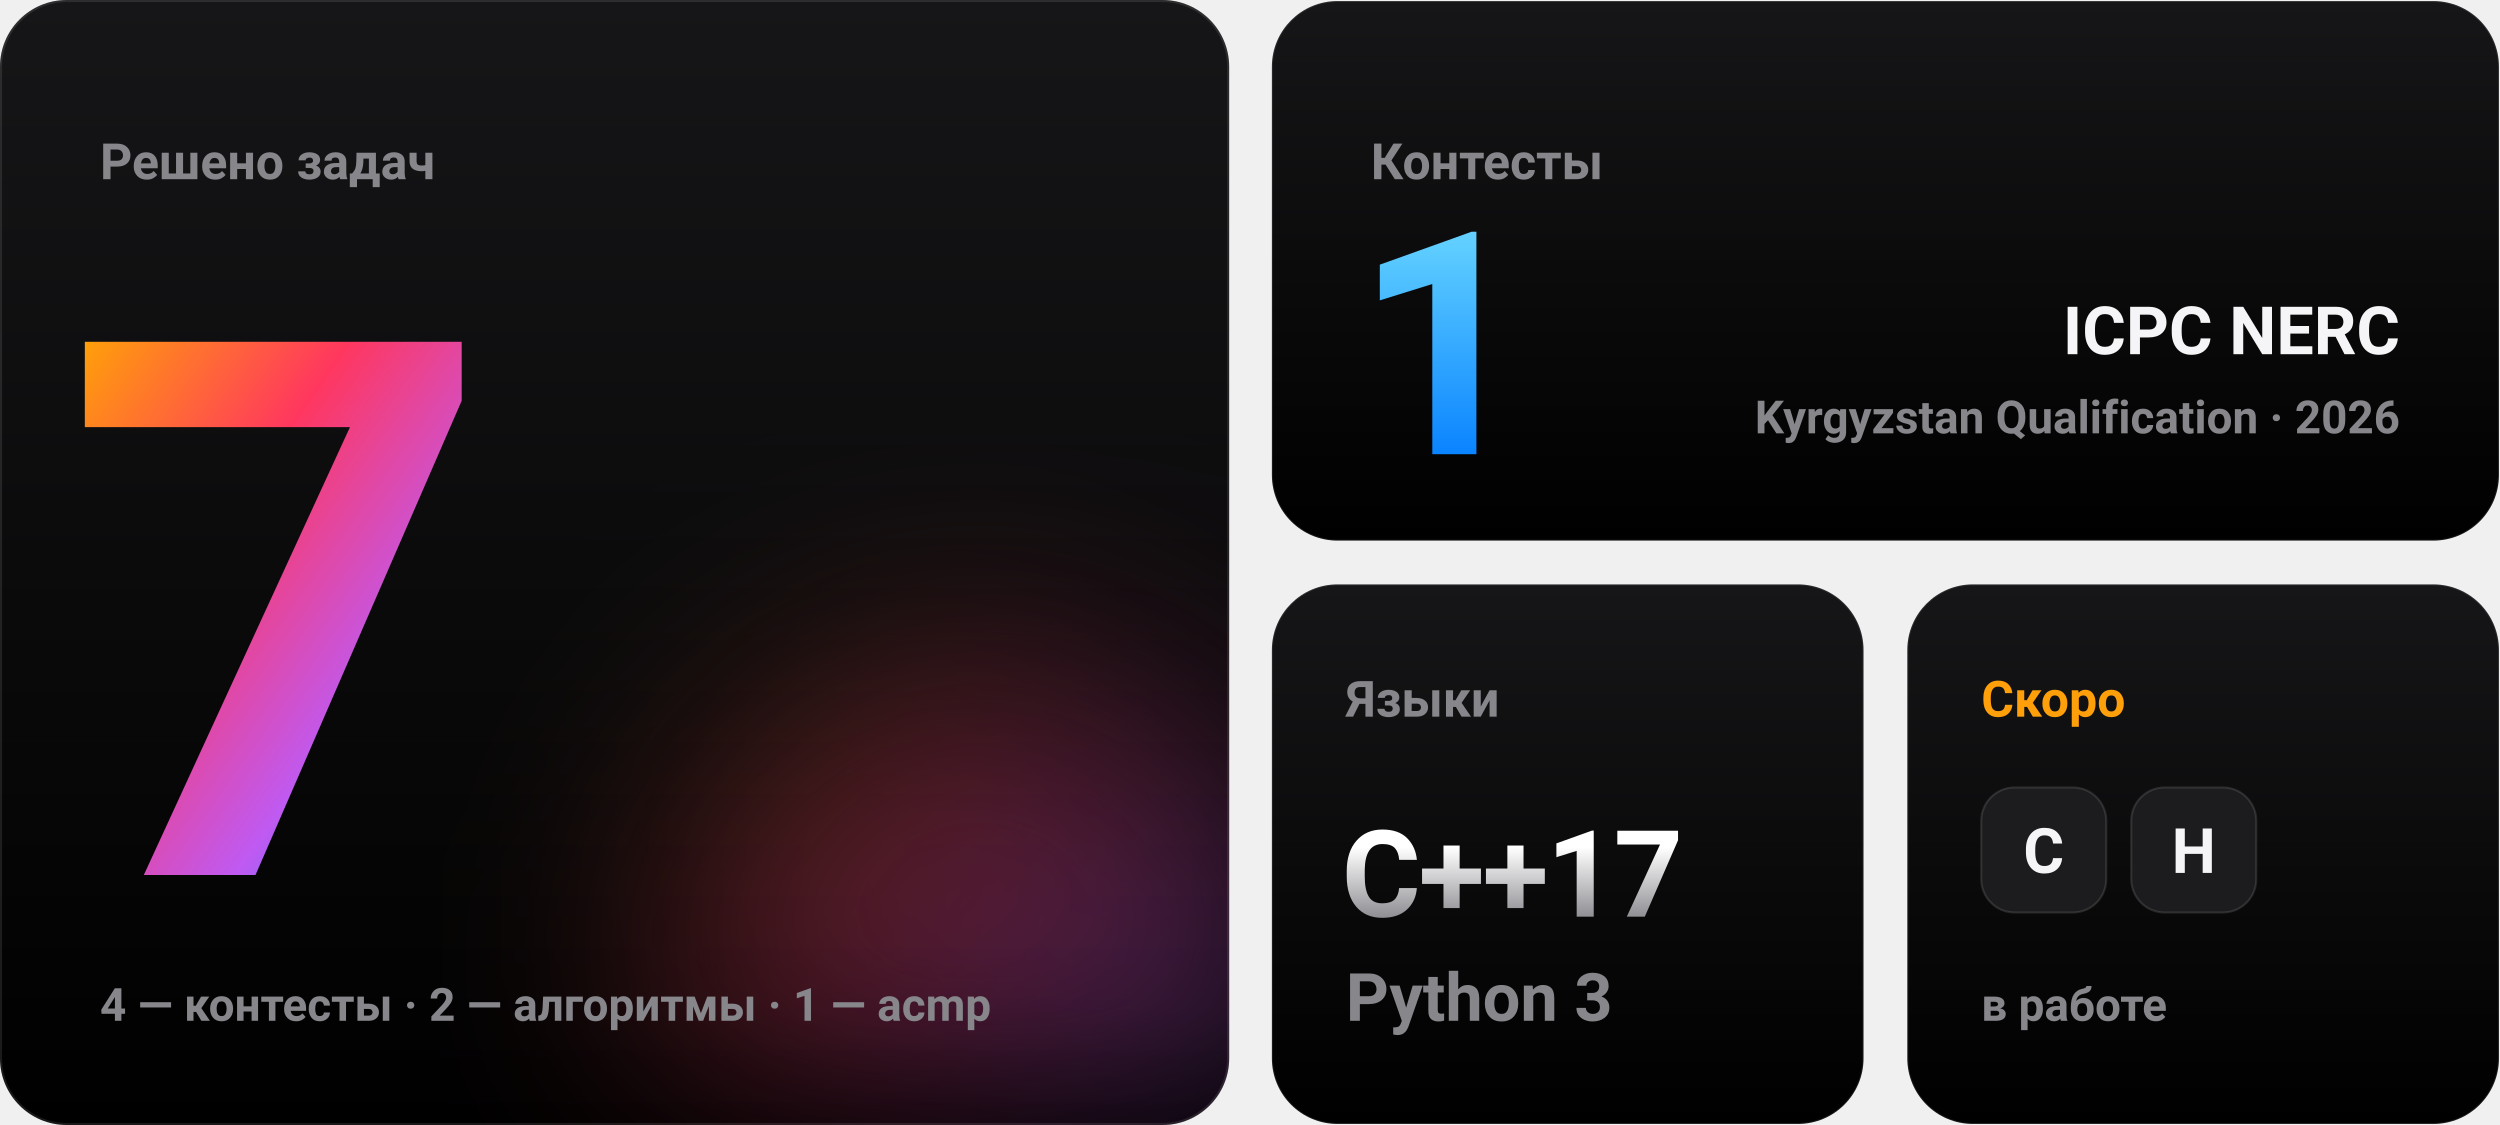
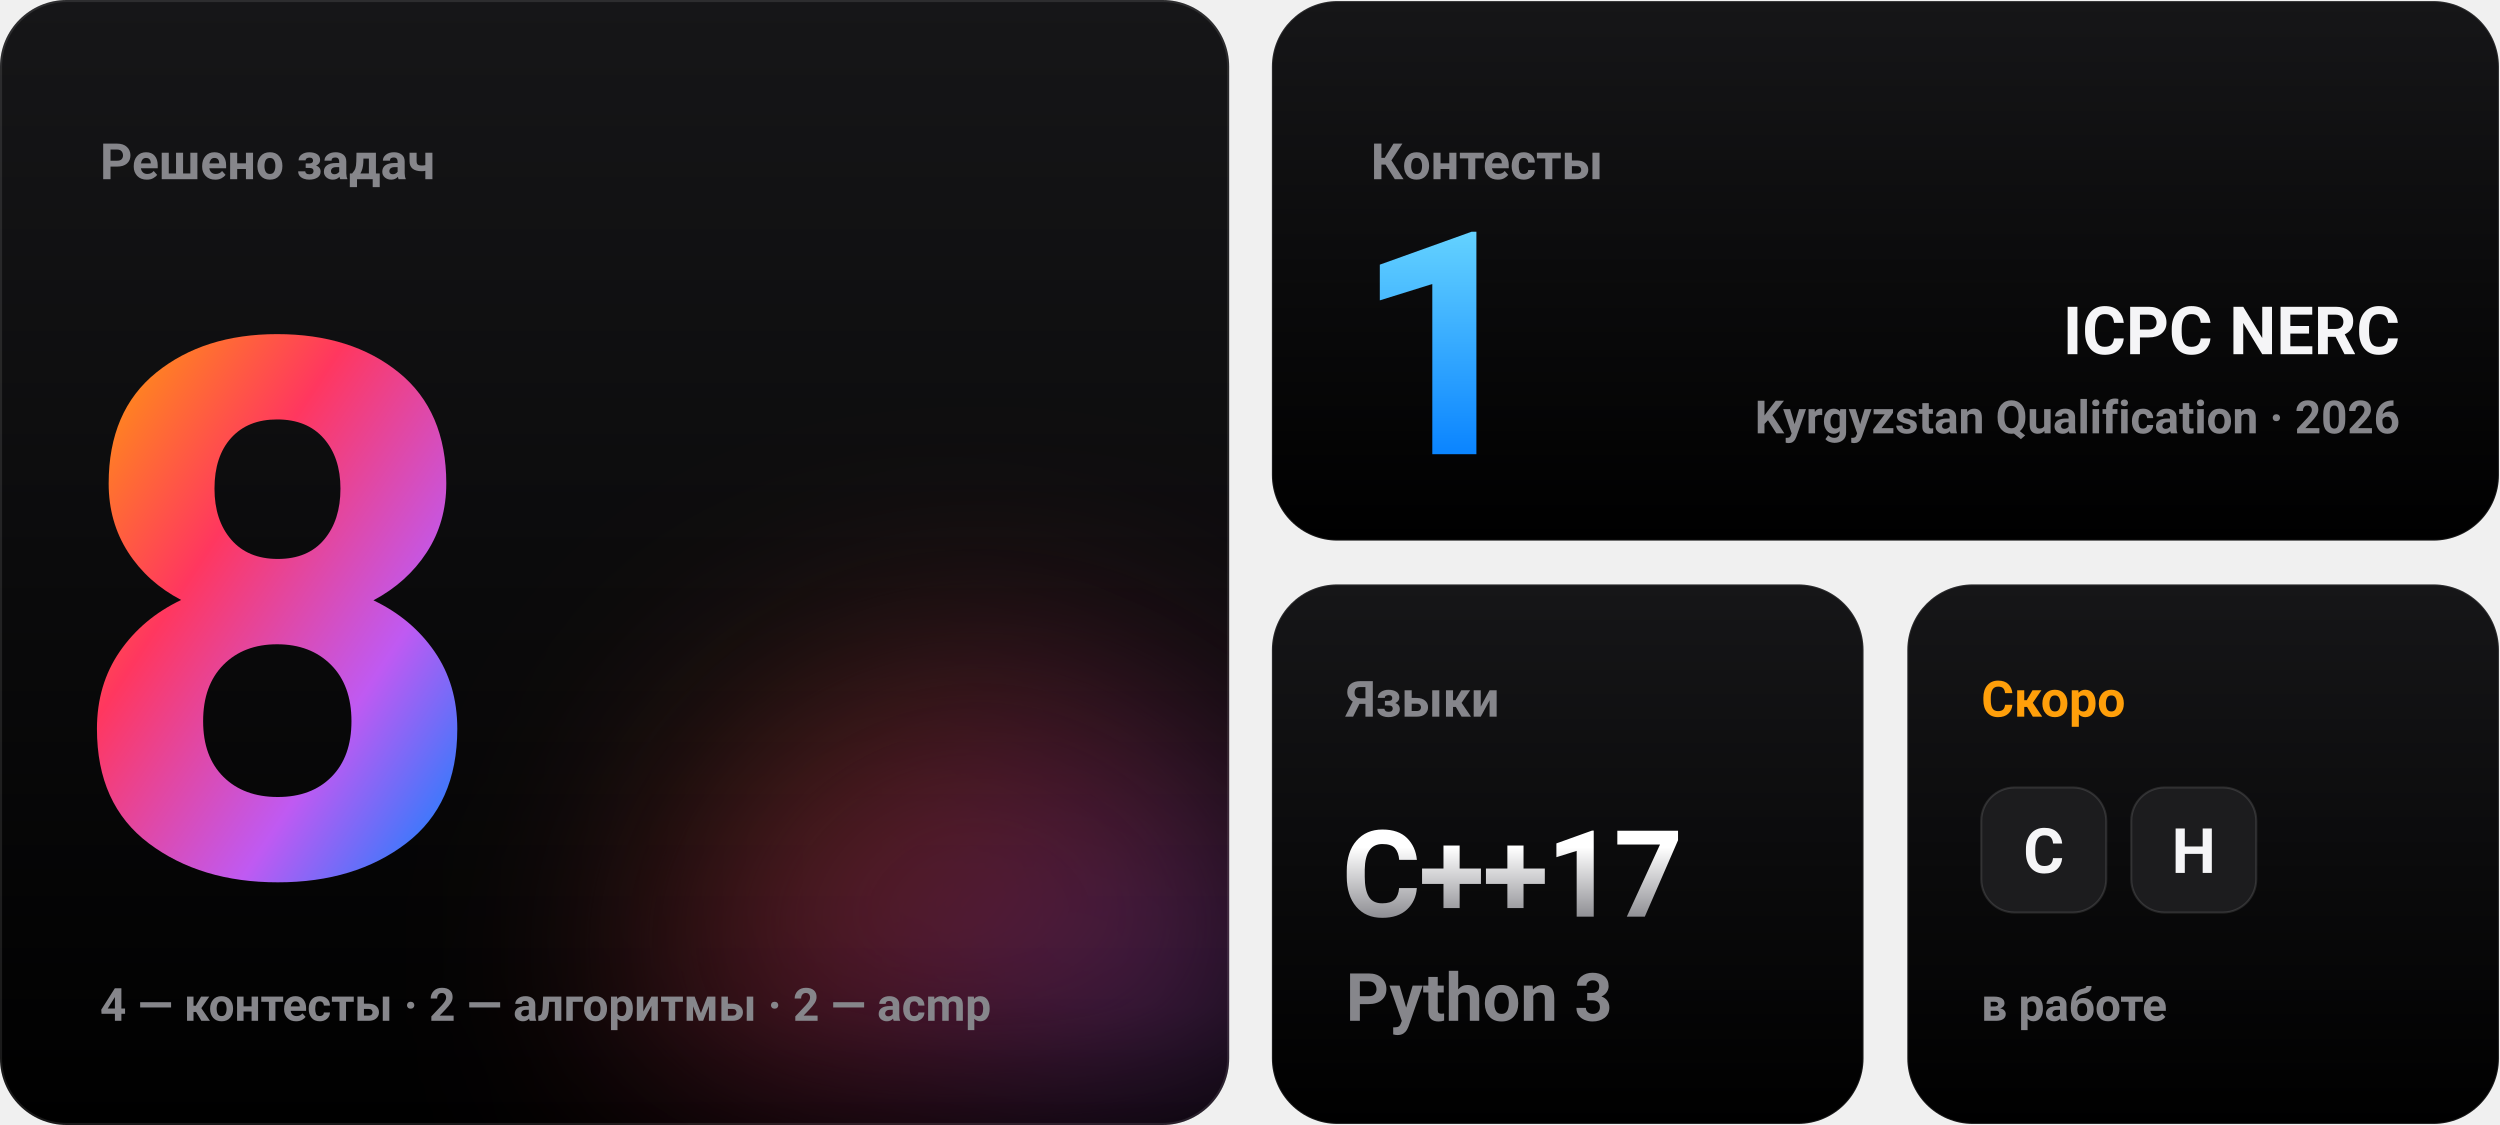
- <svg xmlns="http://www.w3.org/2000/svg" width="1200" height="540" viewBox="0 0 1200 540" role="img" aria-label="Решено задач: 7 (4 с контестов, 2 из алгоритмов, 1 с acmp). Контестов: 1. Скоро: C, H.">
+ <svg xmlns="http://www.w3.org/2000/svg" width="1200" height="540" viewBox="0 0 1200 540" role="img" aria-label="Решено задач: 8 (4 с контестов, 2 из алгоритмов, 2 с acmp). Контестов: 1. Скоро: C, H.">
  <defs>
    <linearGradient id="ai" x1="0" y1="0" x2="1" y2="1">
      <stop offset="0" stop-color="#ff9f0a" />
      <stop offset="0.35" stop-color="#ff375f" />
      <stop offset="0.7" stop-color="#bf5af2" />
      <stop offset="1" stop-color="#0a84ff" />
    </linearGradient>
    <linearGradient id="blue" x1="0" y1="0" x2="0" y2="1">
      <stop offset="0" stop-color="#64d2ff" />
      <stop offset="1" stop-color="#0a84ff" />
    </linearGradient>
    <linearGradient id="titanium" x1="0" y1="0" x2="0" y2="1">
      <stop offset="0.2" stop-color="#ffffff" />
      <stop offset="1" stop-color="#8e8e93" />
    </linearGradient>
    <linearGradient id="tile" x1="0" y1="0" x2="0" y2="1">
      <stop offset="0" stop-color="#161618" />
      <stop offset="1" stop-color="#000000" />
    </linearGradient>
    <filter id="blur" x="-100%" y="-100%" width="300%" height="300%">
      <feGaussianBlur stdDeviation="60" />
    </filter>
    <clipPath id="t1">
      <rect width="590" height="540" rx="32" />
    </clipPath>
  </defs>
  <g font-family="-apple-system, BlinkMacSystemFont, 'SF Pro Display', 'Segoe UI', Roboto, Helvetica, Arial, sans-serif">
    <g font-weight="600">
      <g clip-path="url(#t1)">
        <rect width="590" height="540" fill="url(#tile)" />
        <circle cx="470" cy="470" r="150" fill="url(#ai)" opacity="0.35" filter="url(#blur)" />
      </g>
      <rect x="0.5" y="0.5" width="589" height="539" rx="31.5" fill="none" stroke="#ffffff" stroke-opacity="0.1" />
      <text x="48" y="86" font-size="24" fill="#86868b">Решено задач</text>
      <g font-size="360" font-weight="700" letter-spacing="-10" fill="url(#ai)">
-         <text x="30" y="420" opacity="0">4<animate attributeName="opacity" values="0;1;0" keyTimes="0;0.000;0.250" calcMode="discrete" dur="0.8s" fill="freeze" />
+         <text x="30" y="420" opacity="0">5<animate attributeName="opacity" values="0;1;0" keyTimes="0;0.000;0.250" calcMode="discrete" dur="0.8s" fill="freeze" />
        </text>
-         <text x="30" y="420" opacity="0">5<animate attributeName="opacity" values="0;1;0" keyTimes="0;0.250;0.500" calcMode="discrete" dur="0.8s" fill="freeze" />
+         <text x="30" y="420" opacity="0">6<animate attributeName="opacity" values="0;1;0" keyTimes="0;0.250;0.500" calcMode="discrete" dur="0.8s" fill="freeze" />
        </text>
-         <text x="30" y="420" opacity="0">6<animate attributeName="opacity" values="0;1;0" keyTimes="0;0.500;0.750" calcMode="discrete" dur="0.8s" fill="freeze" />
+         <text x="30" y="420" opacity="0">7<animate attributeName="opacity" values="0;1;0" keyTimes="0;0.500;0.750" calcMode="discrete" dur="0.8s" fill="freeze" />
        </text>
-         <text x="30" y="420">7<animate attributeName="opacity" values="0;1" keyTimes="0;0.750" calcMode="discrete" dur="0.8s" fill="freeze" />
+         <text x="30" y="420">8<animate attributeName="opacity" values="0;1" keyTimes="0;0.750" calcMode="discrete" dur="0.8s" fill="freeze" />
        </text>
      </g>
-       <text x="48" y="490" font-size="22" fill="#86868b">4 — контесты  ·  2 — алгоритмы  ·  1 — acmp</text>
+       <text x="48" y="490" font-size="22" fill="#86868b">4 — контесты  ·  2 — алгоритмы  ·  2 — acmp</text>
      <rect x="610.5" y="0.5" width="589" height="259" rx="31.5" fill="url(#tile)" stroke="#ffffff" stroke-opacity="0.1" />
      <text x="658" y="86" font-size="24" fill="#86868b">Контесты</text>
      <text x="650" y="218" font-size="150" font-weight="700" letter-spacing="-4" fill="url(#blue)">1</text>
      <text x="1152" y="170" font-size="32" font-weight="700" fill="#f5f5f7" text-anchor="end">ICPC NERC</text>
      <text x="1152" y="208" font-size="22" fill="#86868b" text-anchor="end">Kyrgyzstan Qualification · 2026</text>
      <rect x="610.5" y="280.5" width="284" height="259" rx="31.5" fill="url(#tile)" stroke="#ffffff" stroke-opacity="0.1" />
      <text x="646" y="344" font-size="24" fill="#86868b">Языки</text>
      <text x="644" y="440" font-size="58" font-weight="700" letter-spacing="-1" fill="url(#titanium)">C++17</text>
      <text x="646" y="490" font-size="32" fill="#86868b">Python 3</text>
      <rect x="915.5" y="280.5" width="284" height="259" rx="31.5" fill="url(#tile)" stroke="#ffffff" stroke-opacity="0.1" />
      <text x="951" y="344" font-size="24" fill="#ff9f0a">Скоро</text>
      <rect x="951" y="378" width="60" height="60" rx="16" fill="#1c1c1e" stroke="#ffffff" stroke-opacity="0.12" />
      <text x="981" y="419" font-size="30" font-weight="700" fill="#f5f5f7" text-anchor="middle">C</text>
      <rect x="1023" y="378" width="60" height="60" rx="16" fill="#1c1c1e" stroke="#ffffff" stroke-opacity="0.12" />
      <text x="1053" y="419" font-size="30" font-weight="700" fill="#f5f5f7" text-anchor="middle">H</text>
      <text x="951" y="490" font-size="22" fill="#86868b">в работе</text>
    </g>
  </g>
</svg>
